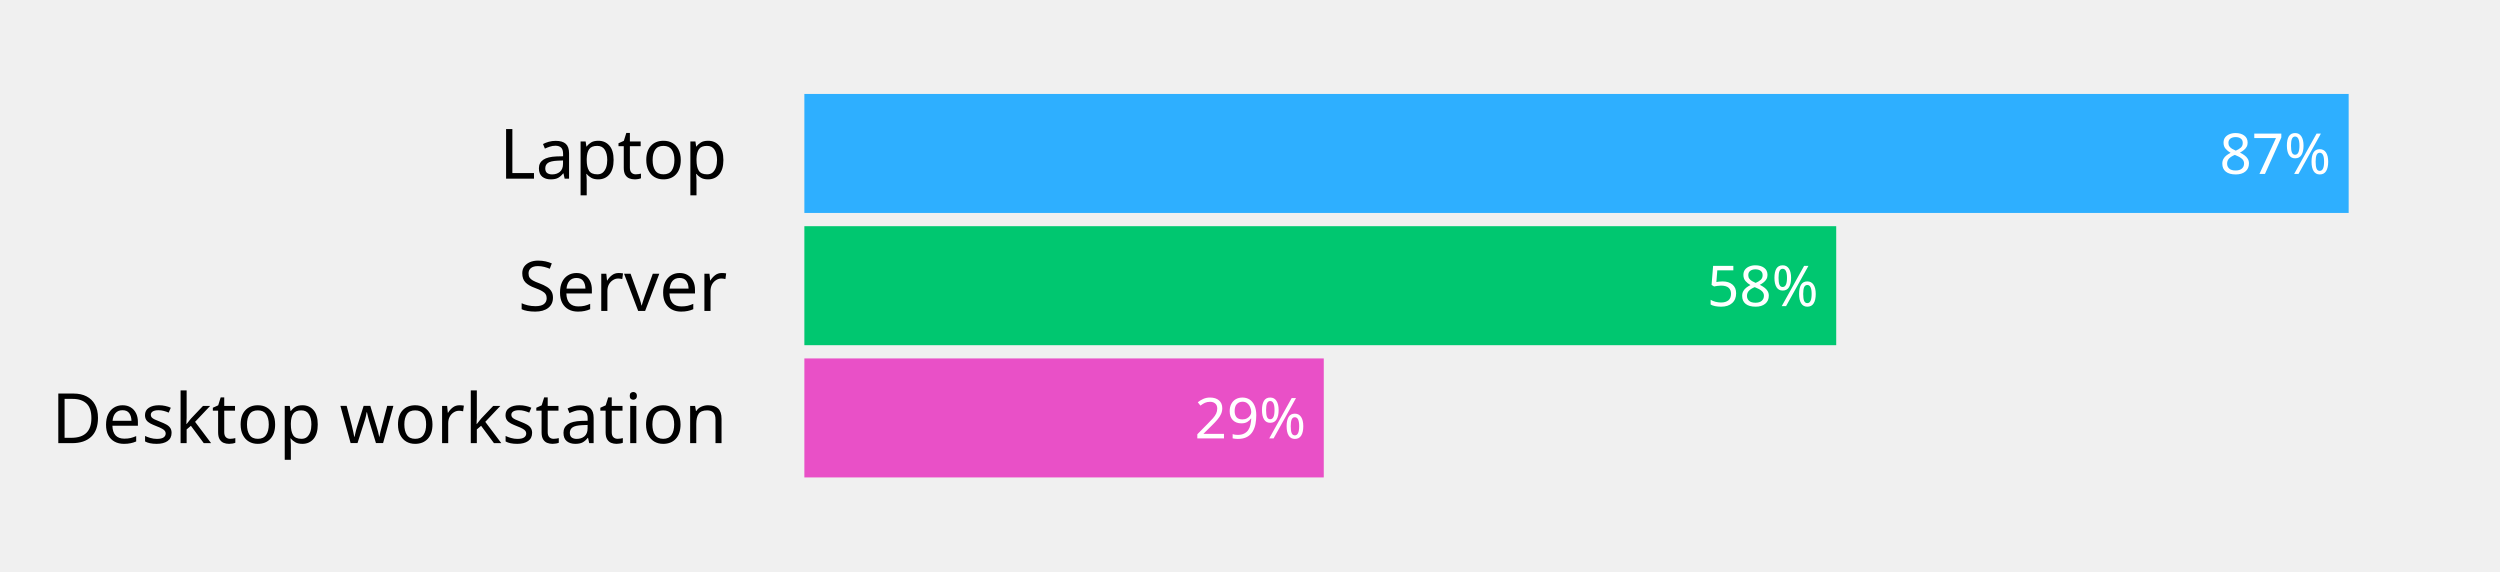
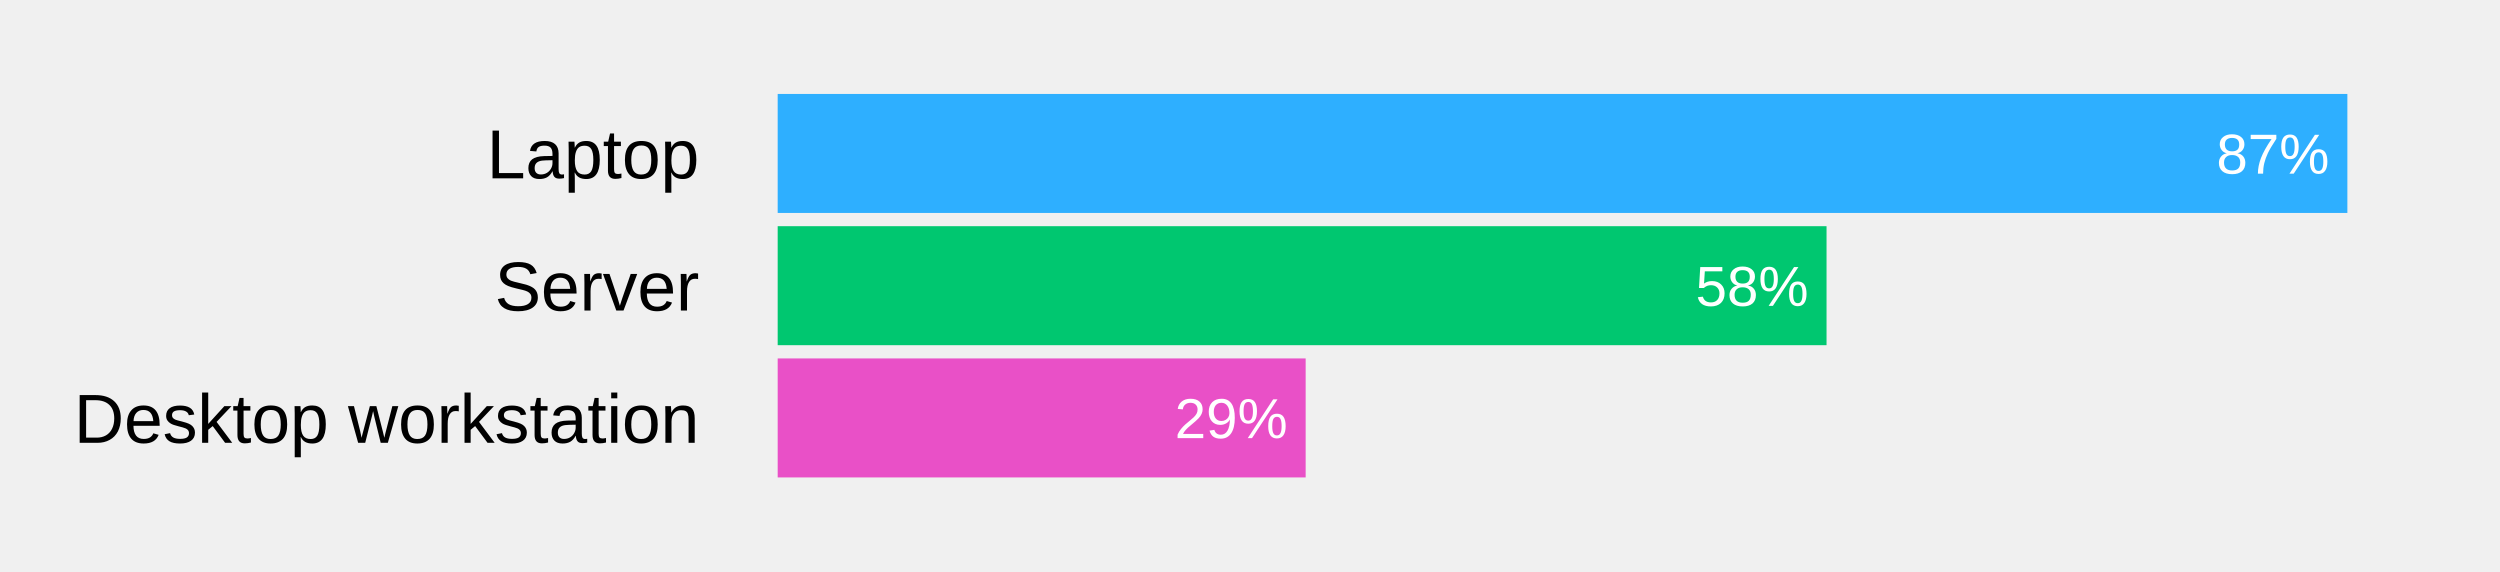
<svg xmlns="http://www.w3.org/2000/svg" class="svglite" width="504.00pt" height="115.20pt" viewBox="0 0 504.00 115.20">
  <defs>
    <style type="text/css">
    .svglite line, .svglite polyline, .svglite polygon, .svglite path, .svglite rect, .svglite circle {
      fill: none;
      stroke: #000000;
      stroke-linecap: round;
      stroke-linejoin: round;
      stroke-miterlimit: 10.00;
    }
    .svglite text {
      white-space: pre;
    }
  </style>
  </defs>
  <rect width="100%" height="100%" style="stroke: none; fill: none;" />
  <defs>
    <clipPath id="cpMC4wMHw1MDQuMDB8MC4wMHwxMTUuMjA=">
      <rect x="0.00" y="0.00" width="504.00" height="115.20" />
    </clipPath>
  </defs>
  <g clip-path="url(#cpMC4wMHw1MDQuMDB8MC4wMHwxMTUuMjA=)">
-     <rect x="162.16" y="18.94" width="311.33" height="23.99" style="stroke-width: 1.07; stroke: none; stroke-linecap: butt; stroke-linejoin: miter; fill: #2EAFFF;" />
-     <rect x="162.16" y="72.26" width="104.71" height="23.99" style="stroke-width: 1.07; stroke: none; stroke-linecap: butt; stroke-linejoin: miter; fill: #E950C7;" />
-     <rect x="162.16" y="45.60" width="208.02" height="23.99" style="stroke-width: 1.07; stroke: none; stroke-linecap: butt; stroke-linejoin: miter; fill: #00C770;" />
-     <text x="469.93" y="35.06" text-anchor="end" style="font-size: 11.38px;fill: #FFFFFF; font-family: &quot;Suisse Intl&quot;;" textLength="24.31px" lengthAdjust="spacingAndGlyphs">87%</text>
-     <text x="263.31" y="88.38" text-anchor="end" style="font-size: 11.38px;fill: #FFFFFF; font-family: &quot;Suisse Intl&quot;;" textLength="25.01px" lengthAdjust="spacingAndGlyphs">29%</text>
-     <text x="366.62" y="61.72" text-anchor="end" style="font-size: 11.38px;fill: #FFFFFF; font-family: &quot;Suisse Intl&quot;;" textLength="25.38px" lengthAdjust="spacingAndGlyphs">58%</text>
-     <text x="146.60" y="89.34" text-anchor="end" style="font-size: 14.00px; font-family: &quot;Suisse Intl&quot;;" textLength="131.65px" lengthAdjust="spacingAndGlyphs">Desktop workstation</text>
-     <text x="146.60" y="62.68" text-anchor="end" style="font-size: 14.00px; font-family: &quot;Suisse Intl&quot;;" textLength="42.00px" lengthAdjust="spacingAndGlyphs">Server</text>
-     <text x="146.60" y="36.02" text-anchor="end" style="font-size: 14.00px; font-family: &quot;Suisse Intl&quot;;" textLength="45.53px" lengthAdjust="spacingAndGlyphs">Laptop</text>
+     <rect x="156.78" y="18.94" width="316.45" height="23.99" style="stroke-width: 1.07; stroke: none; stroke-linecap: butt; stroke-linejoin: miter; fill: #2EAFFF;" />
+     <rect x="156.78" y="72.26" width="106.44" height="23.99" style="stroke-width: 1.07; stroke: none; stroke-linecap: butt; stroke-linejoin: miter; fill: #E950C7;" />
+     <rect x="156.78" y="45.60" width="211.45" height="23.99" style="stroke-width: 1.07; stroke: none; stroke-linecap: butt; stroke-linejoin: miter; fill: #00C770;" />
+     <text x="469.61" y="35.01" text-anchor="end" style="font-size: 11.38px;fill: #FFFFFF; font-family: &quot;Arial&quot;;" textLength="22.77px" lengthAdjust="spacingAndGlyphs">87%</text>
+     <text x="259.60" y="88.33" text-anchor="end" style="font-size: 11.38px;fill: #FFFFFF; font-family: &quot;Arial&quot;;" textLength="22.77px" lengthAdjust="spacingAndGlyphs">29%</text>
+     <text x="364.61" y="61.67" text-anchor="end" style="font-size: 11.38px;fill: #FFFFFF; font-family: &quot;Arial&quot;;" textLength="22.77px" lengthAdjust="spacingAndGlyphs">58%</text>
+     <text x="140.96" y="89.27" text-anchor="end" style="font-size: 14.00px; font-family: &quot;Arial&quot;;" textLength="126.01px" lengthAdjust="spacingAndGlyphs">Desktop workstation</text>
+     <text x="140.96" y="62.61" text-anchor="end" style="font-size: 14.00px; font-family: &quot;Arial&quot;;" textLength="41.22px" lengthAdjust="spacingAndGlyphs">Server</text>
+     <text x="140.96" y="35.95" text-anchor="end" style="font-size: 14.00px; font-family: &quot;Arial&quot;;" textLength="42.80px" lengthAdjust="spacingAndGlyphs">Laptop</text>
  </g>
</svg>
